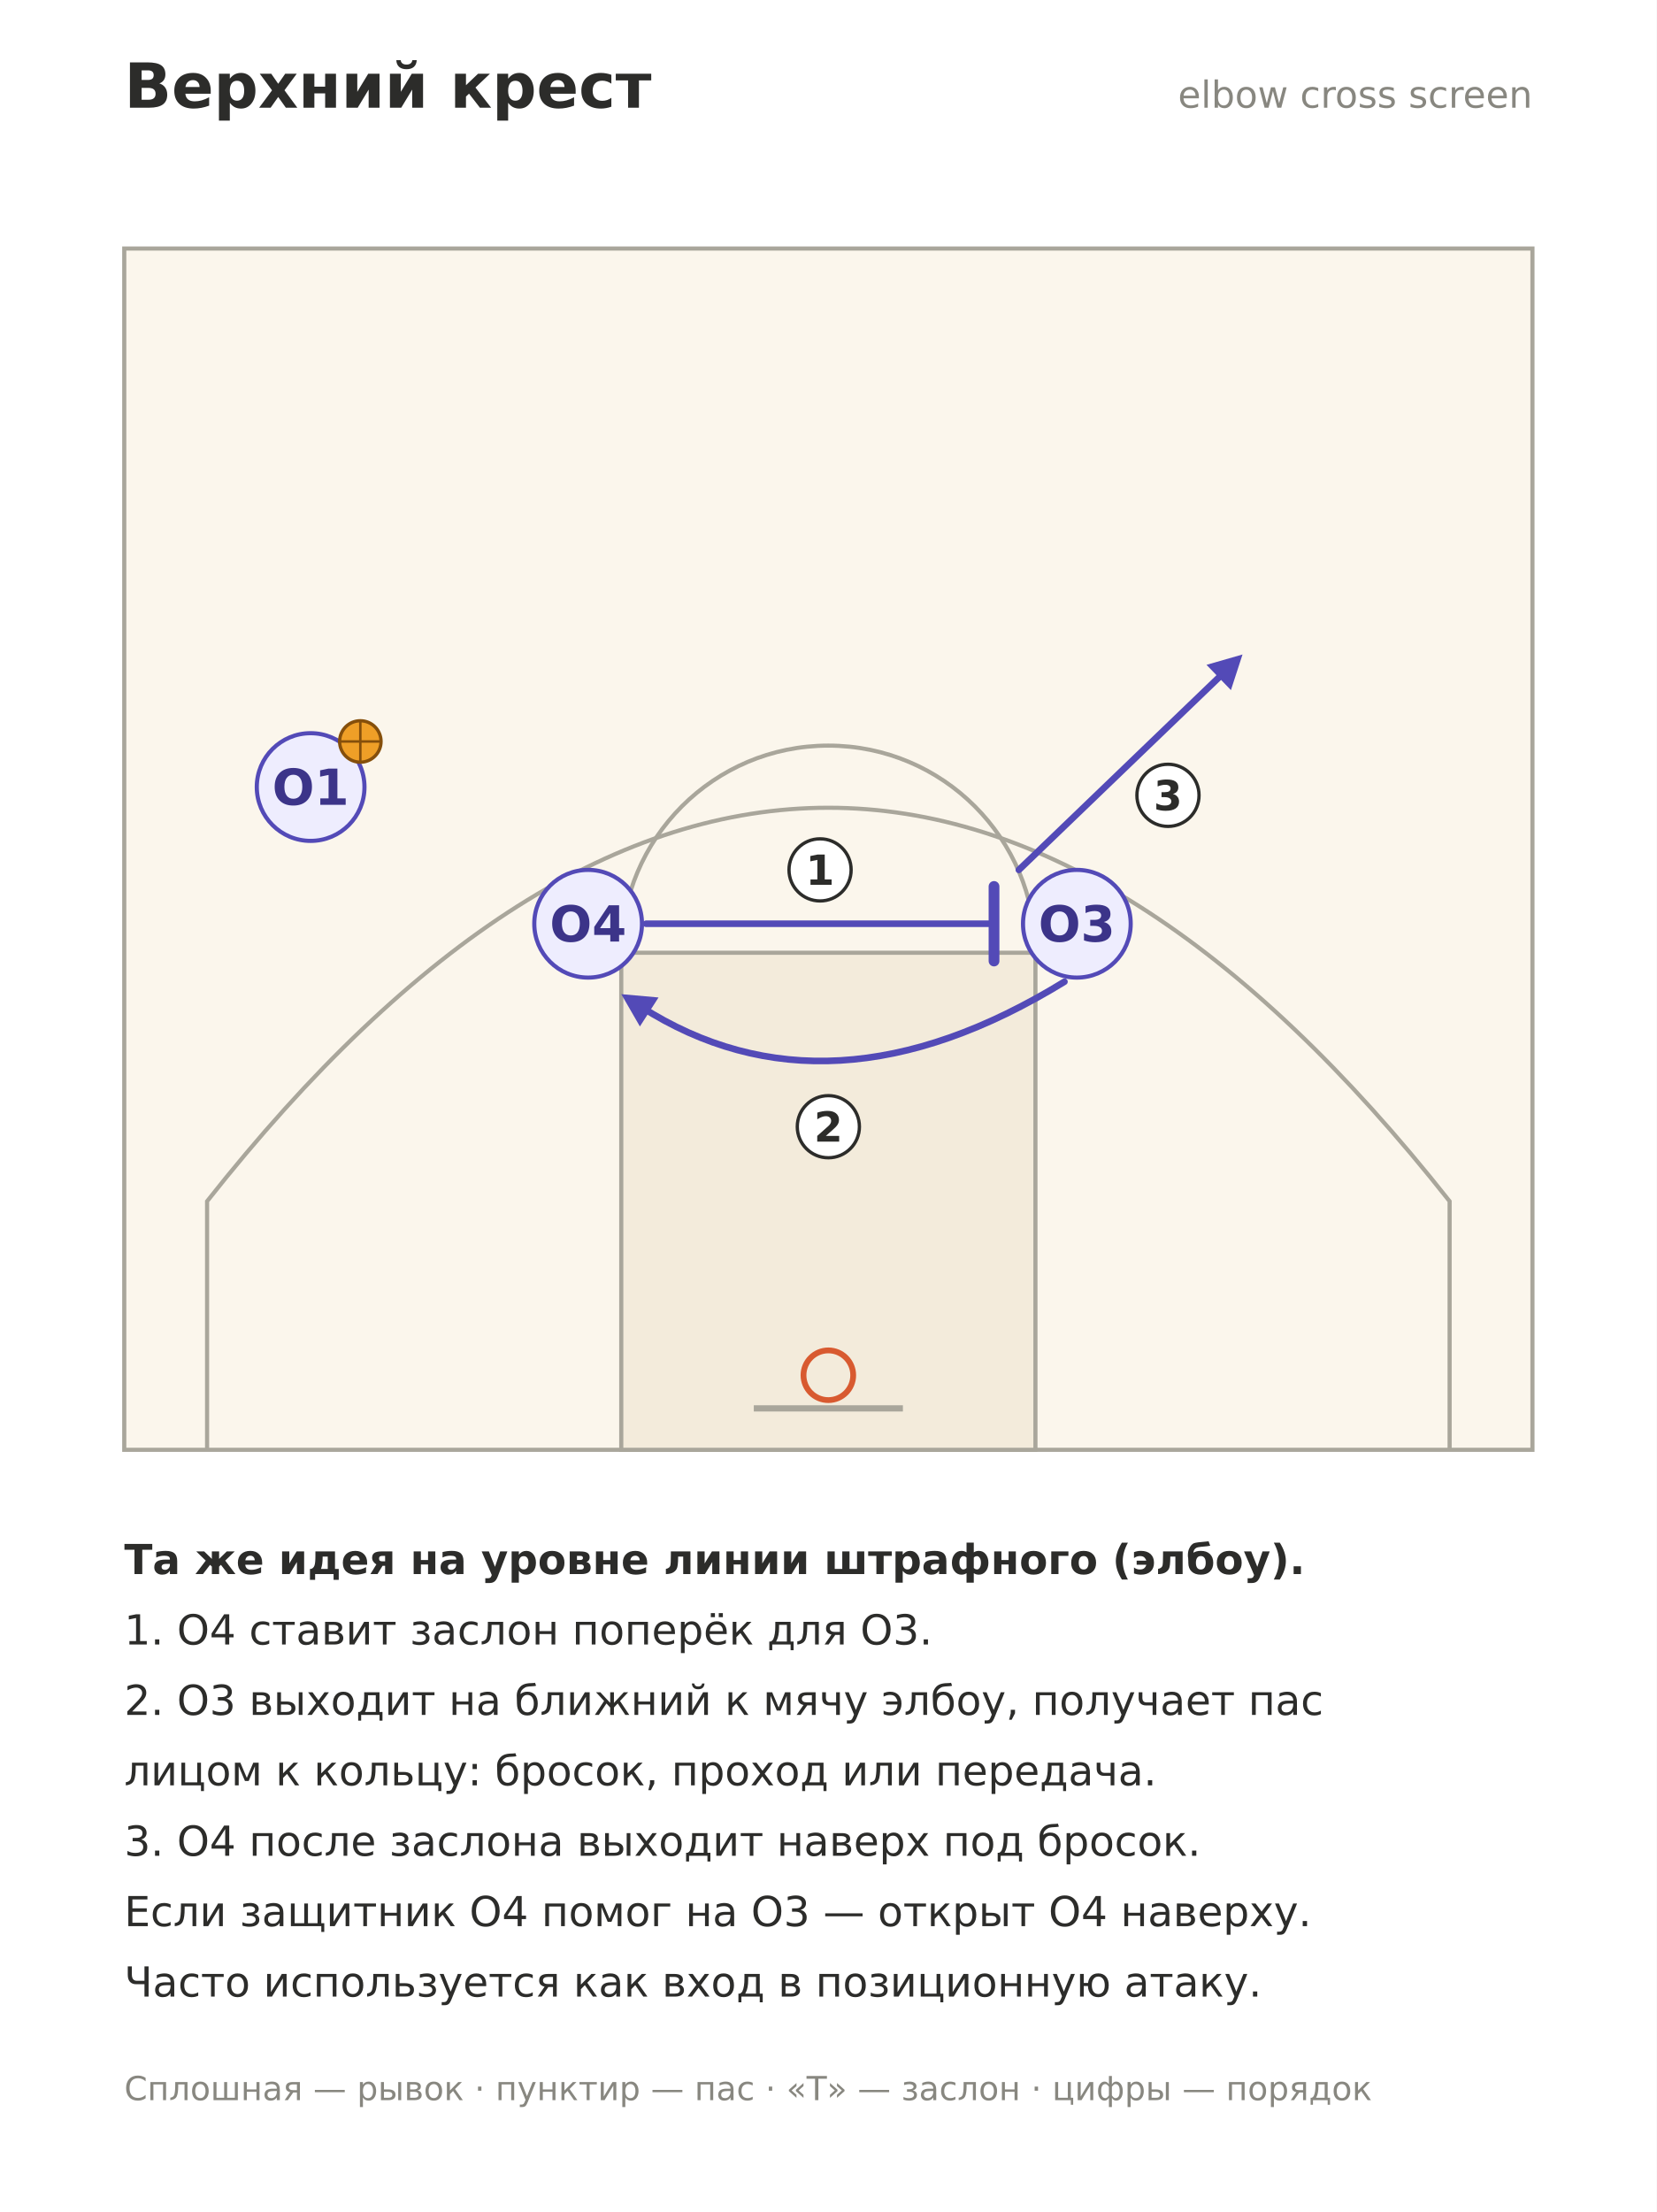
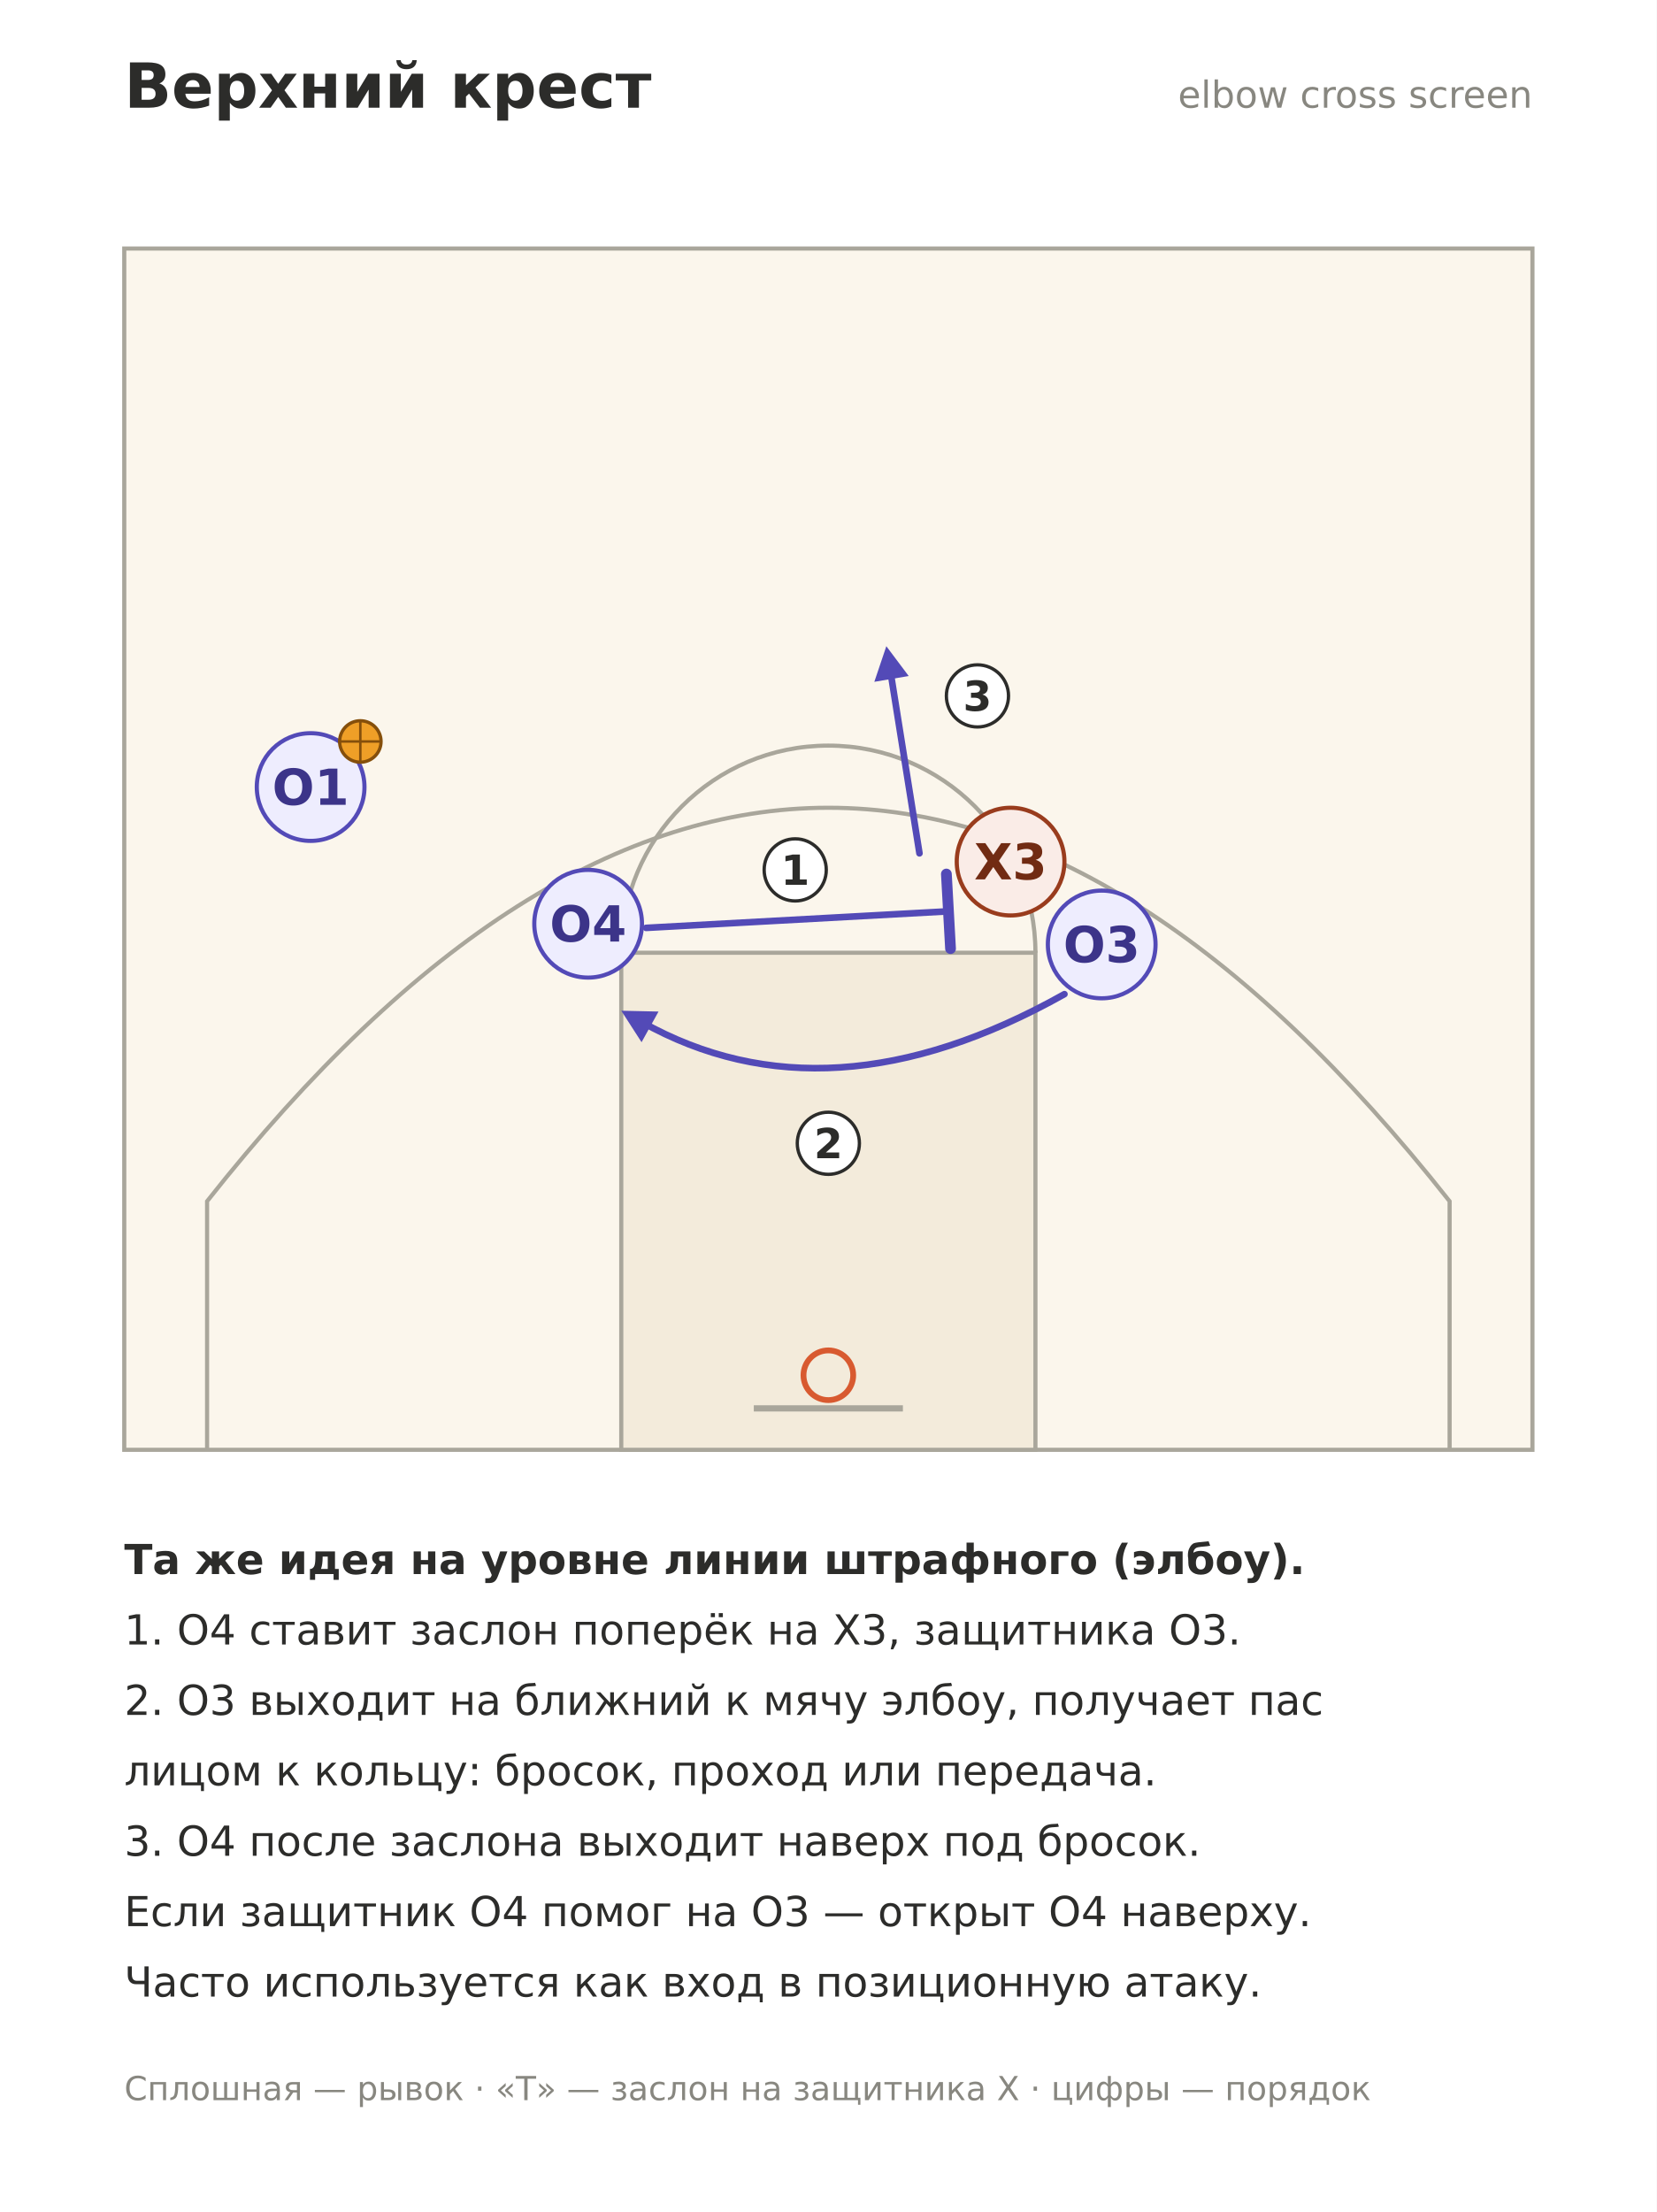
<svg xmlns="http://www.w3.org/2000/svg" width="800" height="1068" viewBox="0 0 800 1068">
  <rect width="800" height="1068" fill="#FFFFFF" />
  <text x="60" y="52" font-family="DejaVu Sans, Arial, sans-serif" font-size="30" font-weight="bold" fill="#2C2C2A">Верхний крест</text>
  <text x="740" y="52" text-anchor="end" font-family="DejaVu Sans, Arial, sans-serif" font-size="18" fill="#888780">elbow cross screen</text>
  <g transform="translate(20 80) scale(2)">
    <rect x="20" y="20" width="340" height="290" fill="#FBF6EC" stroke="#A9A69B" stroke-width="1" />
    <rect x="140" y="190" width="100" height="120" fill="#F3EBDB" stroke="#A9A69B" stroke-width="1" />
    <path d="M140 190 A50 50 0 0 1 240 190" fill="none" stroke="#A9A69B" stroke-width="1" />
    <path d="M40 310 L40 250 Q190 60 340 250 L340 310" fill="none" stroke="#A9A69B" stroke-width="1" />
    <line x1="172" y1="300" x2="208" y2="300" stroke="#A9A69B" stroke-width="1.5" />
    <circle cx="190" cy="292" r="6" fill="none" stroke="#D85A30" stroke-width="1.4" />
-     <path d="M146 183 L230.0 183.0" fill="none" stroke="#534AB7" stroke-width="1.6" stroke-linecap="round" />
-     <line x1="230.0" y1="192.0" x2="230.0" y2="174.0" stroke="#534AB7" stroke-width="2.6" stroke-linecap="round" />
-     <path d="M247 197 Q190 232 144.7 203.0" fill="none" stroke="#534AB7" stroke-width="1.6" stroke-linecap="round" />
-     <polygon points="140.0,200.0 149.0,200.8 144.5,207.8" fill="#534AB7" />
-     <path d="M236 170 L286.0 121.9" fill="none" stroke="#534AB7" stroke-width="1.6" stroke-linecap="round" />
-     <polygon points="290.0,118.0 287.2,126.6 281.3,120.5" fill="#534AB7" />
+     <path d="M146 184 L219.0 180.0" fill="none" stroke="#534AB7" stroke-width="1.6" stroke-linecap="round" />
+     <line x1="219.5" y1="189.0" x2="218.5" y2="171.0" stroke="#534AB7" stroke-width="2.6" stroke-linecap="round" />
+     <path d="M247 200 Q190 232 144.9 206.7" fill="none" stroke="#534AB7" stroke-width="1.6" stroke-linecap="round" />
+     <polygon points="140.0,204.0 149.0,204.2 144.9,211.6" fill="#534AB7" />
+     <path d="M212 166 L204.9 121.5" fill="none" stroke="#534AB7" stroke-width="1.6" stroke-linecap="round" />
+     <polygon points="204.0,116.0 209.4,123.2 201.1,124.6" fill="#534AB7" />
    <circle cx="65" cy="150" r="13" fill="#EEEDFE" stroke="#534AB7" stroke-width="1" />
    <text x="65" y="154.3" text-anchor="middle" font-family="DejaVu Sans, Arial, sans-serif" font-size="12" font-weight="bold" fill="#3C3489">O1</text>
    <circle cx="77" cy="139" r="5" fill="#EF9F27" stroke="#854F0B" stroke-width="0.8" />
    <path d="M72 139 L82 139 M77 134 L77 144" stroke="#854F0B" stroke-width="0.6" />
    <circle cx="132" cy="183" r="13" fill="#EEEDFE" stroke="#534AB7" stroke-width="1" />
    <text x="132" y="187.3" text-anchor="middle" font-family="DejaVu Sans, Arial, sans-serif" font-size="12" font-weight="bold" fill="#3C3489">O4</text>
-     <circle cx="250" cy="183" r="13" fill="#EEEDFE" stroke="#534AB7" stroke-width="1" />
-     <text x="250" y="187.3" text-anchor="middle" font-family="DejaVu Sans, Arial, sans-serif" font-size="12" font-weight="bold" fill="#3C3489">O3</text>
-     <circle cx="188" cy="170" r="7.5" fill="#FFFFFF" stroke="#2C2C2A" stroke-width="0.8" />
-     <text x="188" y="173.6" text-anchor="middle" font-family="DejaVu Sans, Arial, sans-serif" font-size="10" font-weight="bold" fill="#2C2C2A">1</text>
-     <circle cx="190" cy="232" r="7.5" fill="#FFFFFF" stroke="#2C2C2A" stroke-width="0.8" />
-     <text x="190" y="235.6" text-anchor="middle" font-family="DejaVu Sans, Arial, sans-serif" font-size="10" font-weight="bold" fill="#2C2C2A">2</text>
-     <circle cx="272" cy="152" r="7.5" fill="#FFFFFF" stroke="#2C2C2A" stroke-width="0.8" />
-     <text x="272" y="155.6" text-anchor="middle" font-family="DejaVu Sans, Arial, sans-serif" font-size="10" font-weight="bold" fill="#2C2C2A">3</text>
+     <circle cx="256" cy="188" r="13" fill="#EEEDFE" stroke="#534AB7" stroke-width="1" />
+     <text x="256" y="192.3" text-anchor="middle" font-family="DejaVu Sans, Arial, sans-serif" font-size="12" font-weight="bold" fill="#3C3489">O3</text>
+     <circle cx="234" cy="168" r="13" fill="#FAECE7" stroke="#993C1D" stroke-width="1" />
+     <text x="234" y="172.3" text-anchor="middle" font-family="DejaVu Sans, Arial, sans-serif" font-size="12" font-weight="bold" fill="#712B13">X3</text>
+     <circle cx="182" cy="170" r="7.5" fill="#FFFFFF" stroke="#2C2C2A" stroke-width="0.8" />
+     <text x="182" y="173.6" text-anchor="middle" font-family="DejaVu Sans, Arial, sans-serif" font-size="10" font-weight="bold" fill="#2C2C2A">1</text>
+     <circle cx="190" cy="236" r="7.5" fill="#FFFFFF" stroke="#2C2C2A" stroke-width="0.8" />
+     <text x="190" y="239.6" text-anchor="middle" font-family="DejaVu Sans, Arial, sans-serif" font-size="10" font-weight="bold" fill="#2C2C2A">2</text>
+     <circle cx="226" cy="128" r="7.5" fill="#FFFFFF" stroke="#2C2C2A" stroke-width="0.8" />
+     <text x="226" y="131.6" text-anchor="middle" font-family="DejaVu Sans, Arial, sans-serif" font-size="10" font-weight="bold" fill="#2C2C2A">3</text>
  </g>
  <text x="60" y="760" font-family="DejaVu Sans, Arial, sans-serif" font-size="20" font-weight="bold" fill="#2C2C2A">Та же идея на уровне линии штрафного (элбоу).</text>
-   <text x="60" y="794" font-family="DejaVu Sans, Arial, sans-serif" font-size="20" fill="#2C2C2A">1. O4 ставит заслон поперёк для O3.</text>
+   <text x="60" y="794" font-family="DejaVu Sans, Arial, sans-serif" font-size="20" fill="#2C2C2A">1. O4 ставит заслон поперёк на X3, защитника O3.</text>
  <text x="60" y="828" font-family="DejaVu Sans, Arial, sans-serif" font-size="20" fill="#2C2C2A">2. O3 выходит на ближний к мячу элбоу, получает пас</text>
  <text x="60" y="862" font-family="DejaVu Sans, Arial, sans-serif" font-size="20" fill="#2C2C2A">    лицом к кольцу: бросок, проход или передача.</text>
  <text x="60" y="896" font-family="DejaVu Sans, Arial, sans-serif" font-size="20" fill="#2C2C2A">3. O4 после заслона выходит наверх под бросок.</text>
  <text x="60" y="930" font-family="DejaVu Sans, Arial, sans-serif" font-size="20" fill="#2C2C2A">Если защитник O4 помог на O3 — открыт O4 наверху.</text>
  <text x="60" y="964" font-family="DejaVu Sans, Arial, sans-serif" font-size="20" fill="#2C2C2A">Часто используется как вход в позиционную атаку.</text>
-   <text x="60" y="1014" font-family="DejaVu Sans, Arial, sans-serif" font-size="16" fill="#888780">Сплошная — рывок · пунктир — пас · «Т» — заслон · цифры — порядок</text>
+   <text x="60" y="1014" font-family="DejaVu Sans, Arial, sans-serif" font-size="16" fill="#888780">Сплошная — рывок · «Т» — заслон на защитника X · цифры — порядок</text>
</svg>
